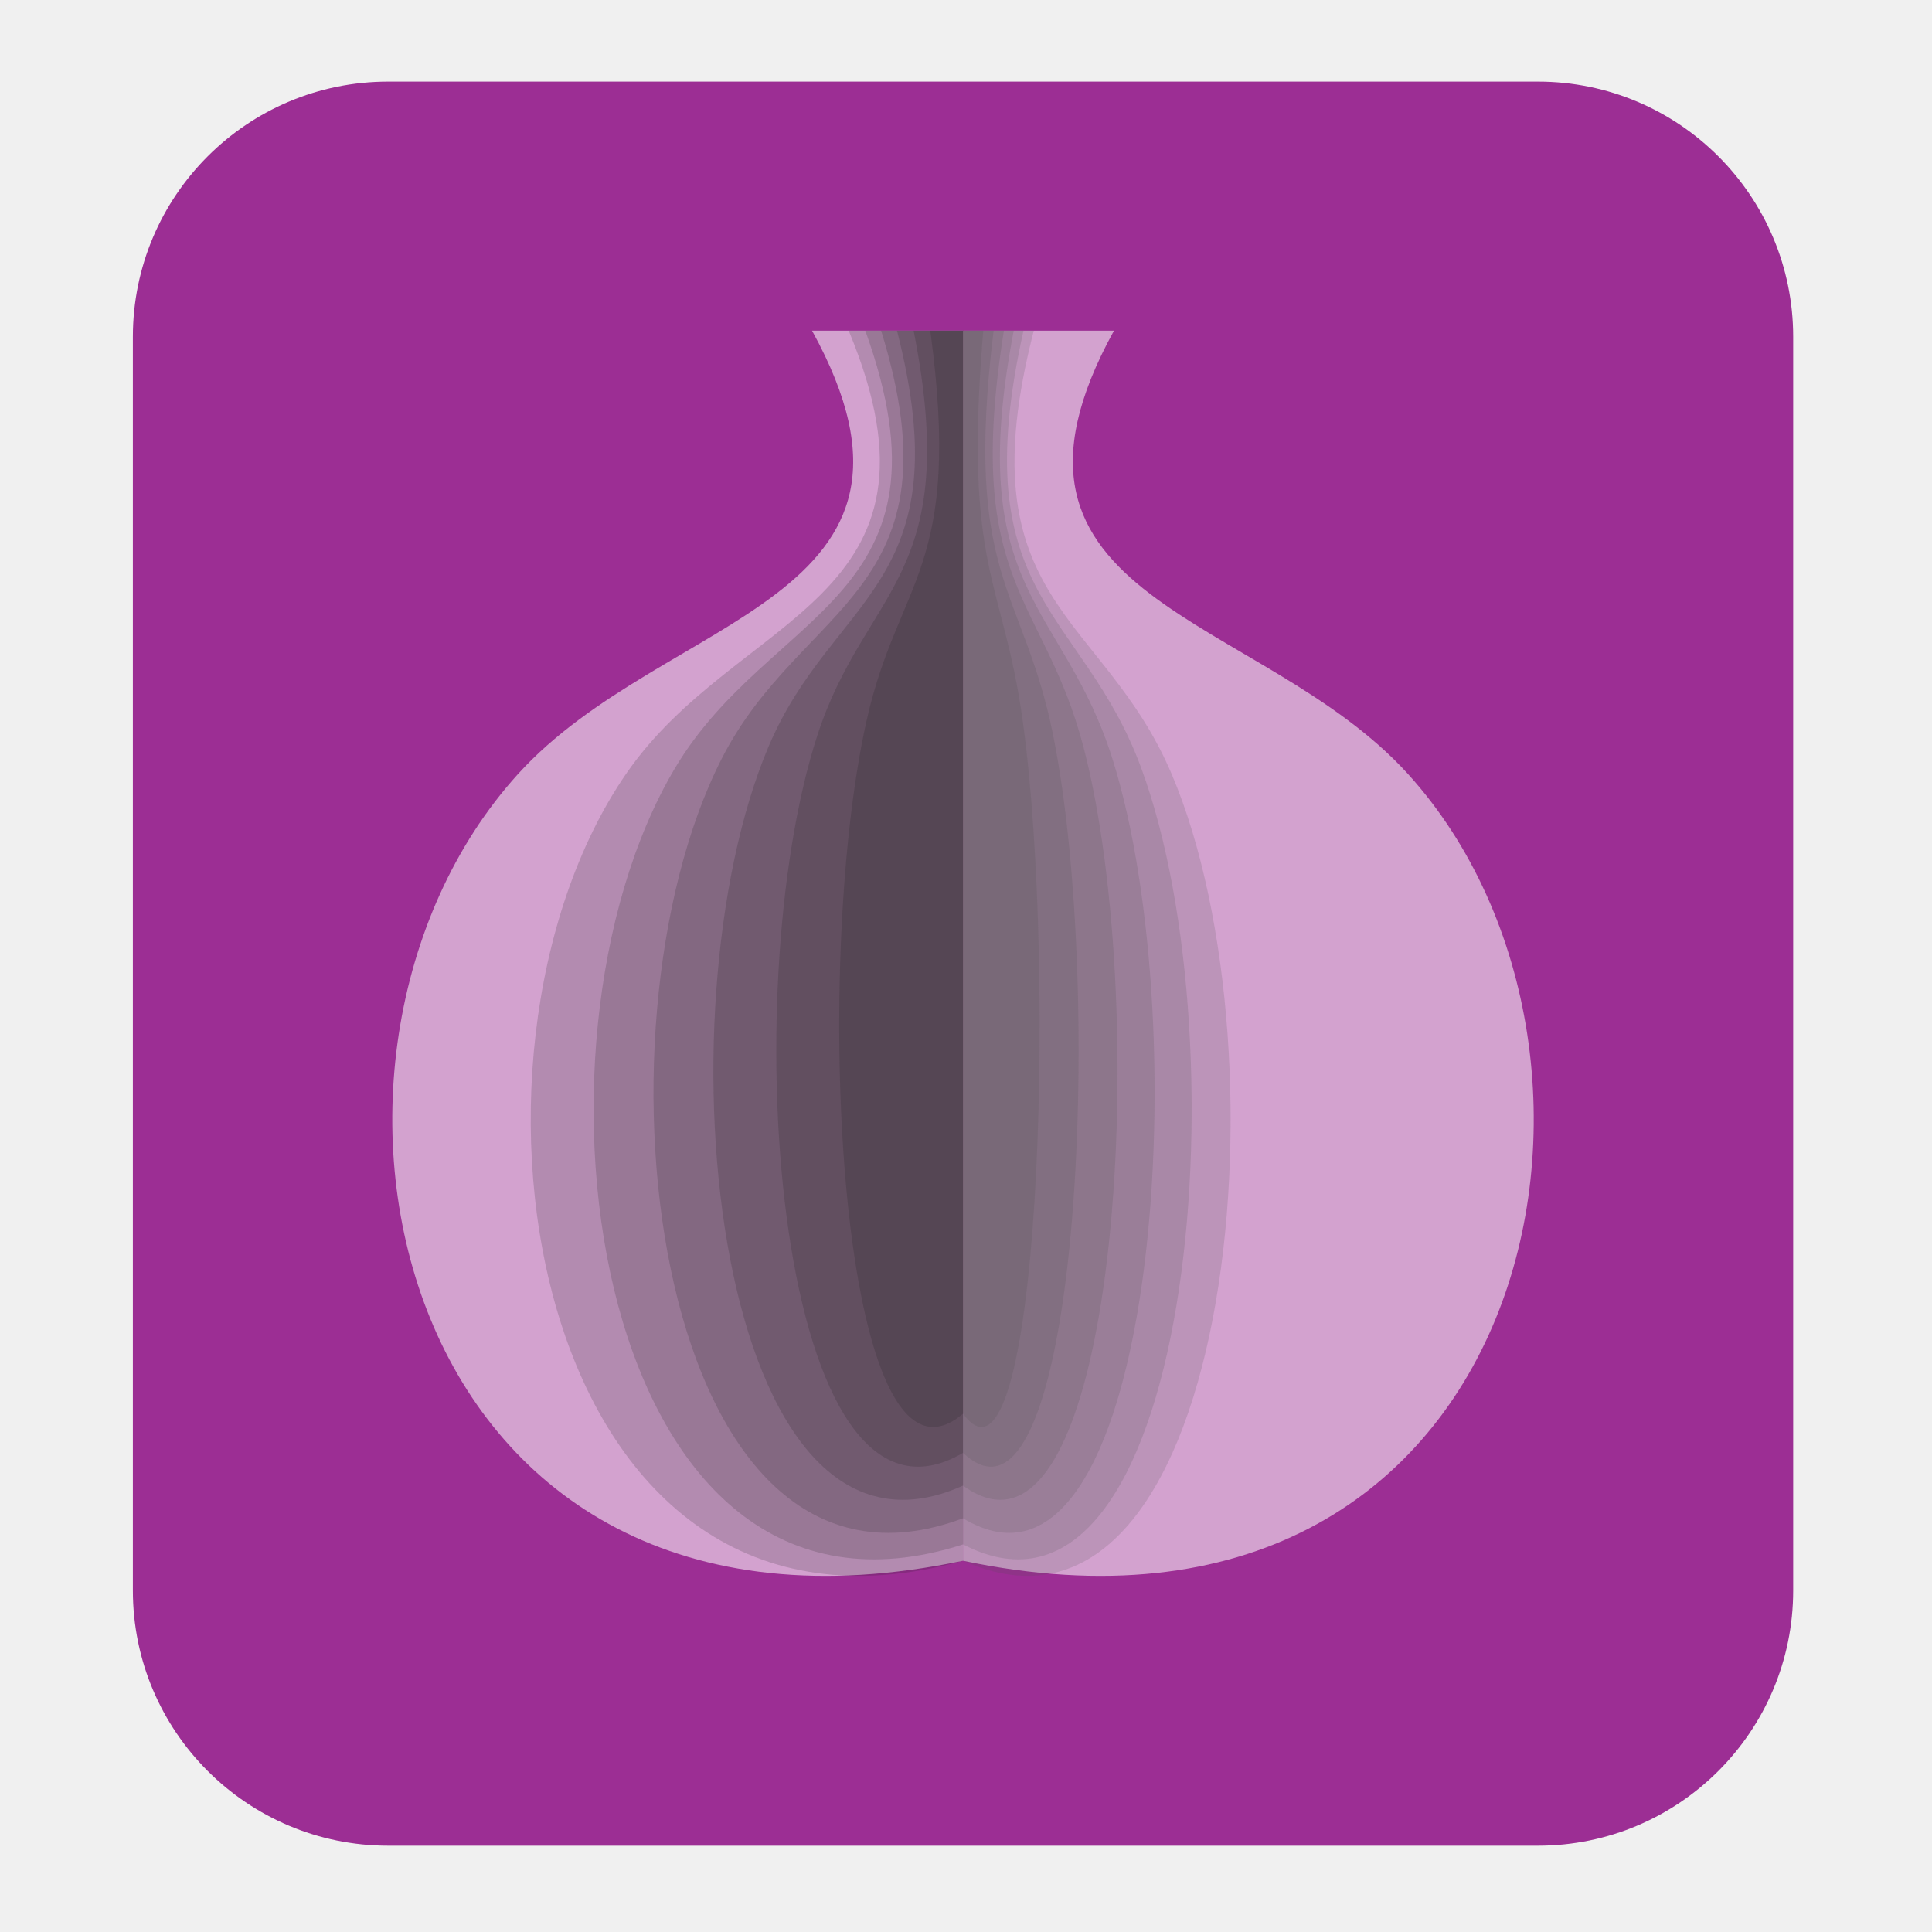
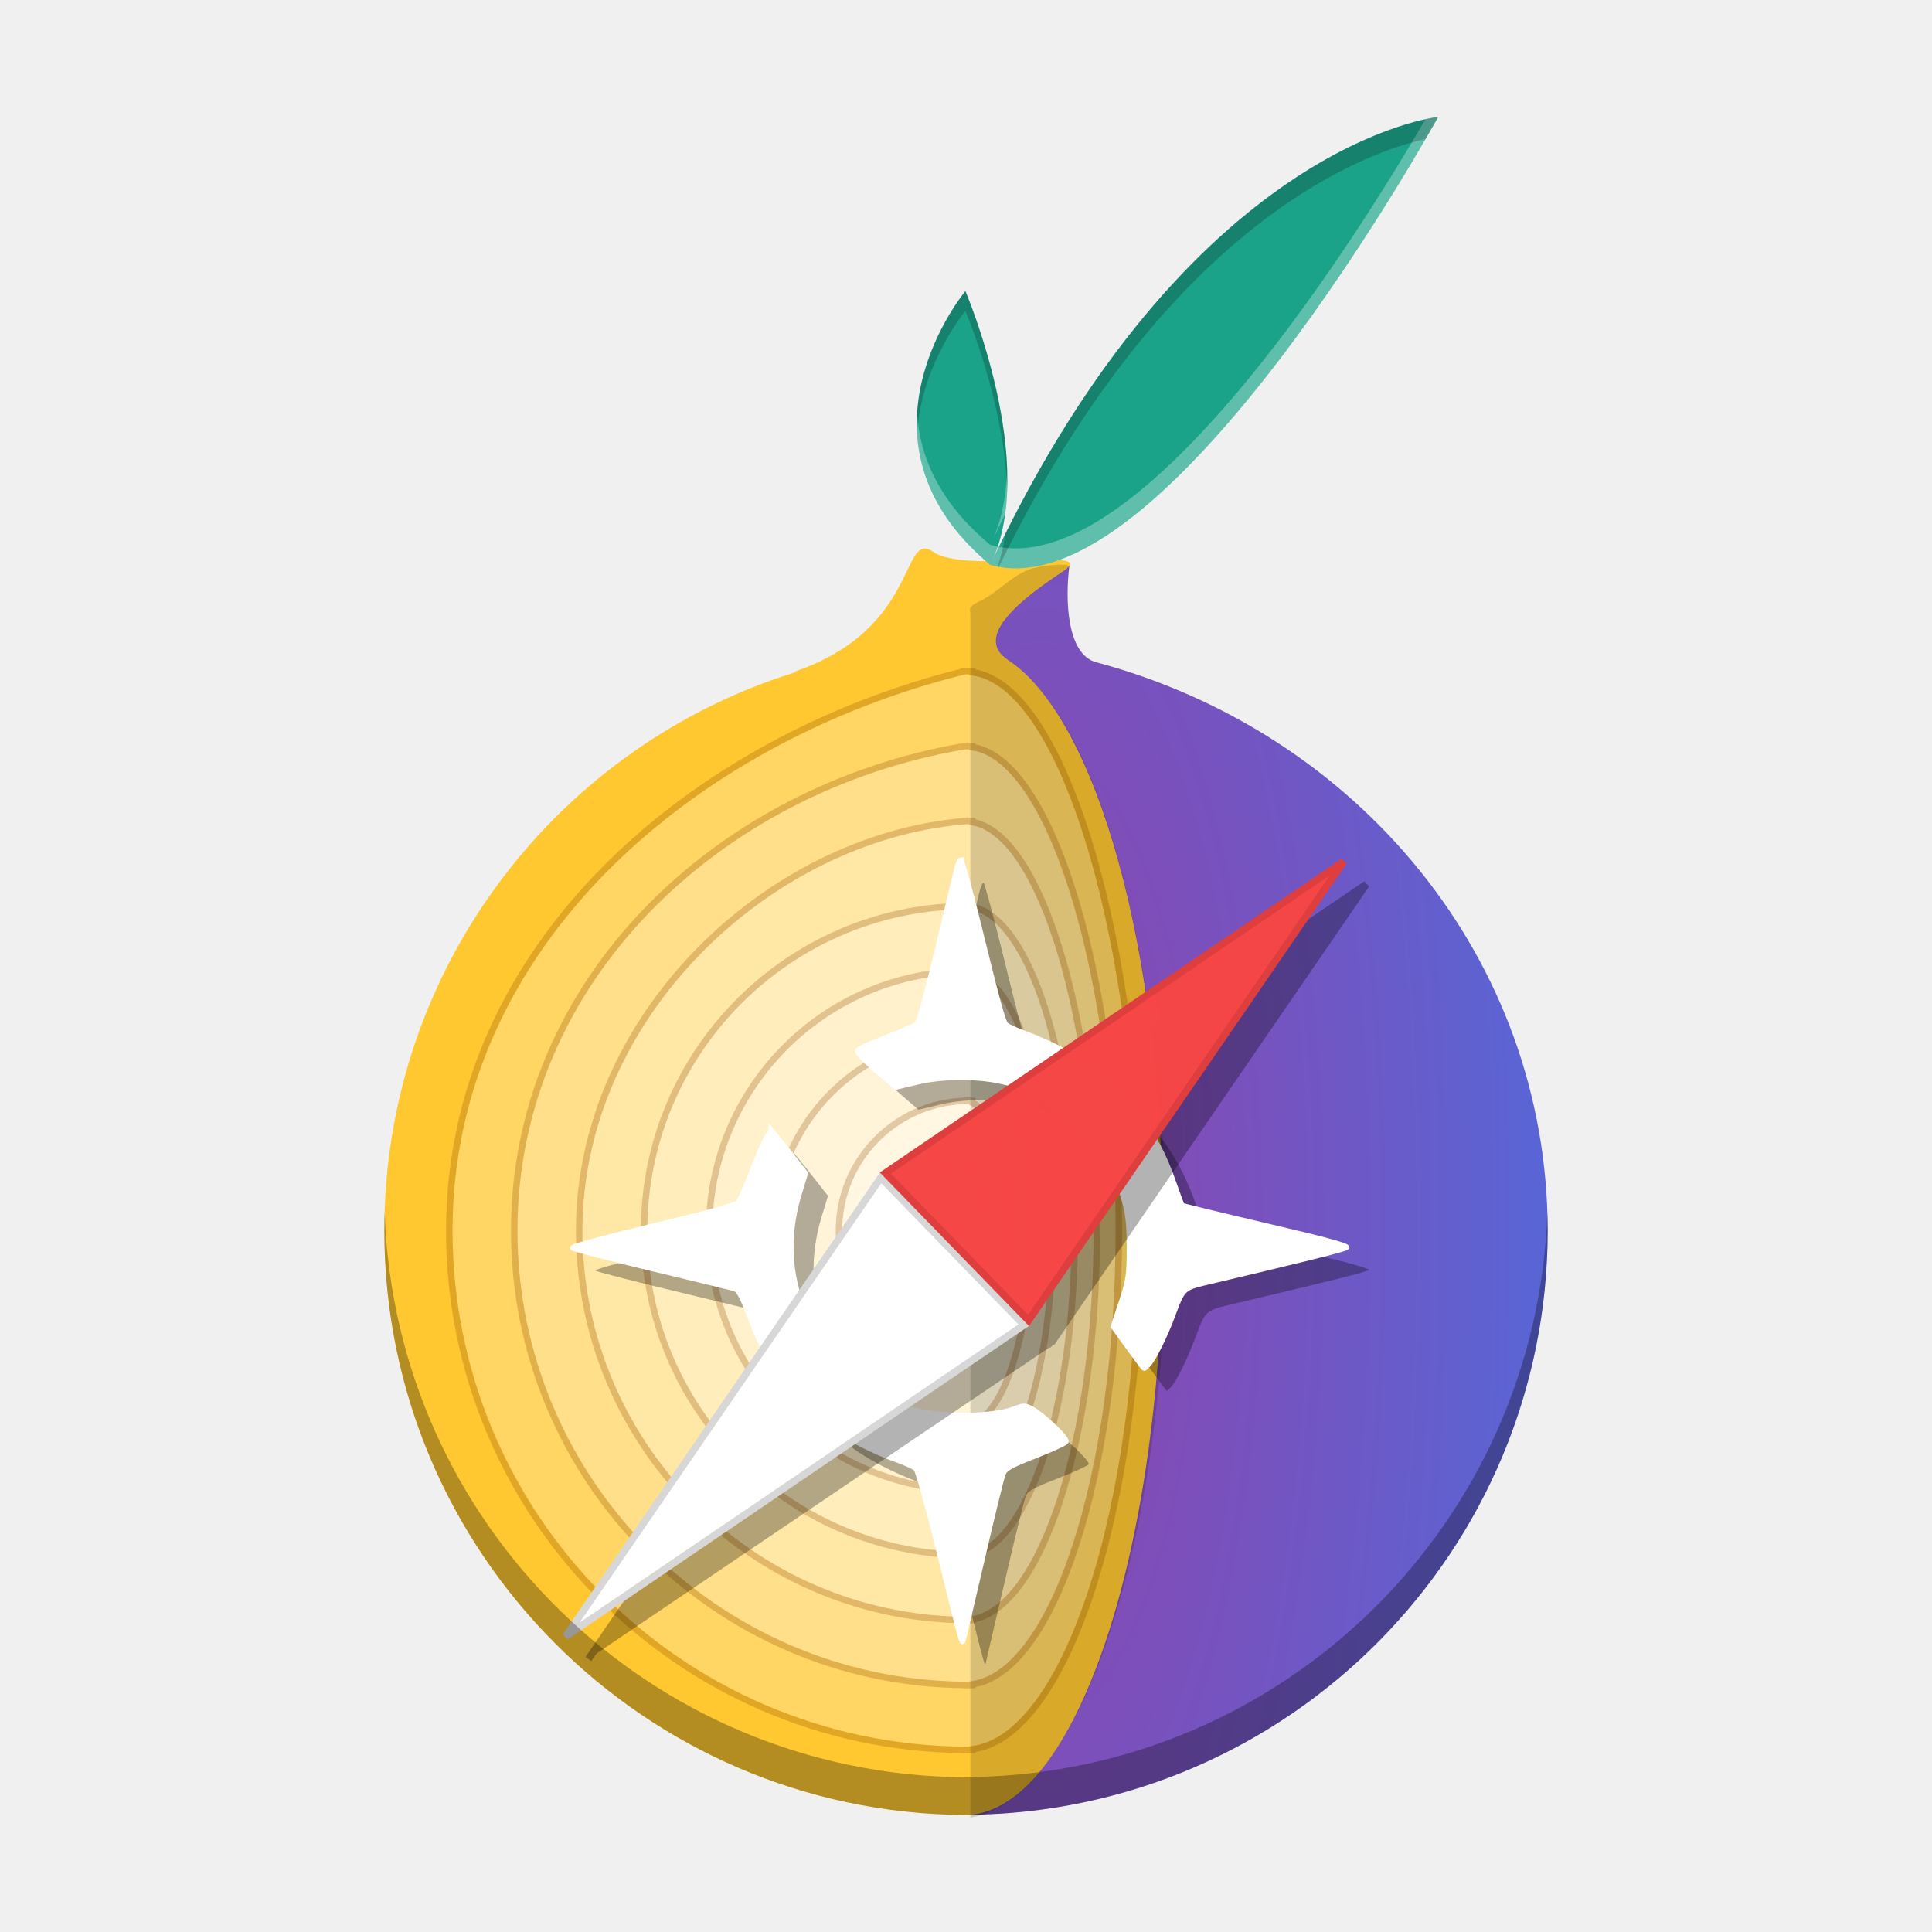
- <svg xmlns="http://www.w3.org/2000/svg" width="128" height="128" id="svg2" version="1.1">
-   <defs id="defs4" />
-   <g id="layer1" transform="translate(0,-924.3622)">
-     <rect style="fill:#9c2e94;fill-opacity:1;fill-rule:evenodd;stroke:none" id="rect3005" width="110" height="116.875" x="8.803" y="929.769" ry="16.913" />
-     <g id="g3809" transform="matrix(2.03488,0,0,2.247915,-36.88987,-1272.259)">
-       <path id="rect2990" d="m 44.567,986.927 4.916,0 0,36.254 c -18.543,3.532 -22.866,-14.807 -14.495,-23.18 4.786,-4.787 14.461,-5.048 9.579,-13.075 z" style="opacity:0.551;fill:#ffffff;fill-opacity:1;fill-rule:nonzero;stroke:none" />
-       <path style="opacity:0.551;fill:#ffffff;fill-opacity:1;fill-rule:nonzero;stroke:none" d="m 54.399,986.927 -4.916,0 0,36.254 c 18.543,3.532 22.866,-14.807 14.495,-23.18 -4.786,-4.787 -14.461,-5.048 -9.579,-13.075 z" id="path2993" />
-       <path style="fill:#1a1a1a;fill-opacity:0.169;fill-rule:nonzero;stroke:none" d="m 45.76,986.927 3.724,0 0,36.254 c -14.046,3.532 -17.321,-14.807 -10.98,-23.18 3.626,-4.787 10.954,-5.048 7.256,-13.075 z" id="path2997" />
-       <path id="path3767" d="m 46.301,986.927 3.182,0 0,35.773 c -12.003,3.486 -14.801,-14.611 -9.382,-22.872 3.098,-4.723 9.36,-4.981 6.2,-12.901 z" style="fill:#1a1a1a;fill-opacity:0.169;fill-rule:nonzero;stroke:none" />
-       <path style="fill:#1a1a1a;fill-opacity:0.169;fill-rule:nonzero;stroke:none" d="m 46.817,986.927 2.666,0 0,35.002 c -10.056,3.41 -12.401,-14.296 -7.861,-22.379 2.596,-4.621 7.842,-4.873 5.195,-12.623 z" id="path3775" />
-       <path id="path3777" d="m 47.333,986.927 2.15,0 0,34.039 c -8.11,3.317 -10.001,-13.902 -6.34,-21.763 2.093,-4.494 6.325,-4.739 4.19,-12.276 z" style="fill:#1a1a1a;fill-opacity:0.169;fill-rule:nonzero;stroke:none" />
-       <path style="fill:#1a1a1a;fill-opacity:0.169;fill-rule:nonzero;stroke:none" d="m 47.875,986.927 1.608,0 0,33.075 c -6.067,3.223 -7.481,-13.509 -4.742,-21.147 1.566,-4.367 4.731,-4.605 3.134,-11.928 z" id="path3779" />
-       <path id="path3781" d="m 48.417,986.927 1.067,0 0,31.919 c -4.023,3.11 -4.961,-13.037 -3.145,-20.408 1.038,-4.214 3.137,-4.444 2.078,-11.511 z" style="fill:#1a1a1a;fill-opacity:0.169;fill-rule:nonzero;stroke:none" />
-       <path id="path3783" d="m 51.788,986.927 -2.305,0 0,36.254 c 8.694,3.532 10.721,-14.807 6.796,-23.18 -2.244,-4.787 -6.78,-5.048 -4.491,-13.075 z" style="fill:#505050;fill-opacity:0.169;fill-rule:nonzero;stroke:none" />
-       <path style="fill:#505050;fill-opacity:0.169;fill-rule:nonzero;stroke:none" d="m 51.453,986.927 -1.97,0 0,35.773 c 7.429,3.486 9.161,-14.611 5.807,-22.872 -1.918,-4.723 -5.794,-4.981 -3.838,-12.901 z" id="path3785" />
-       <path id="path3787" d="m 51.133,986.927 -1.65,0 0,35.002 c 6.224,3.41 7.676,-14.296 4.866,-22.379 -1.607,-4.621 -4.854,-4.873 -3.215,-12.623 z" style="fill:#505050;fill-opacity:0.169;fill-rule:nonzero;stroke:none" />
-       <path style="fill:#505050;fill-opacity:0.169;fill-rule:nonzero;stroke:none" d="m 50.814,986.927 -1.331,0 0,34.039 c 5.02,3.317 6.19,-13.902 3.924,-21.763 -1.296,-4.494 -3.915,-4.739 -2.593,-12.276 z" id="path3789" />
-       <path id="path3791" d="m 50.479,986.927 -0.995,0 0,33.075 c 3.755,3.223 4.63,-13.509 2.935,-21.147 -0.969,-4.367 -2.928,-4.605 -1.94,-11.928 z" style="fill:#505050;fill-opacity:0.169;fill-rule:nonzero;stroke:none" />
-       <path style="fill:#505050;fill-opacity:0.169;fill-rule:nonzero;stroke:none" d="m 50.143,986.927 -0.66,0 0,31.919 c 2.49,3.11 3.071,-13.037 1.946,-20.408 -0.643,-4.214 -1.942,-4.444 -1.286,-11.511 z" id="path3793" />
+ <svg xmlns="http://www.w3.org/2000/svg" xmlns:ns1="http://www.openswatchbook.org/uri/2009/osb" xmlns:xlink="http://www.w3.org/1999/xlink" width="512" height="512" id="svg2" version="1.1">
+   <defs id="defs4">
+     <linearGradient id="linearGradient4157">
+       <stop style="stop-color:#8e44ad;stop-opacity:1" offset="0" id="stop4159" />
+       <stop style="stop-color:#367bf0;stop-opacity:1" offset="1" id="stop4161" />
+     </linearGradient>
+     <linearGradient id="linearGradient4162" ns1:paint="solid">
+       <stop style="stop-color:#8e44ad;stop-opacity:1;" offset="0" id="stop4164" />
+     </linearGradient>
+     <linearGradient id="linearGradient4700" ns1:paint="solid">
+       <stop style="stop-color:#000000;stop-opacity:1;" offset="0" id="stop4702" />
+     </linearGradient>
+     <linearGradient id="linearGradient4152" ns1:paint="solid">
+       <stop style="stop-color:#000000;stop-opacity:1;" offset="0" id="stop4154" />
+     </linearGradient>
+     <clipPath clipPathUnits="userSpaceOnUse" id="clipPath4953">
+       <path id="path4955" d="m 255.991,616.362 c -99.411,0 -180,80.589 -180,180 2e-5,99.411 80.589,180 180,180 0.5,-0.016 1,-0.033 1.5,-0.053 l 0,-359.873 c -0.5,-0.027 -1,-0.052 -1.5,-0.074 z m 1.518,359.945 c -65.012,-12.63 -32.506,-6.315 0,0 z" style="opacity:1;fill:#ffae00;fill-opacity:1;stroke:none;stroke-opacity:0.476" />
+     </clipPath>
+     <clipPath clipPathUnits="userSpaceOnUse" id="clipPath4953-8">
+       <path id="path4955-5" d="m 255.991,616.362 c -99.411,0 -180,80.589 -180,180 2e-5,99.411 80.589,180 180,180 0.5,-0.016 1,-0.033 1.5,-0.053 l 0,-359.873 c -0.5,-0.027 -1,-0.052 -1.5,-0.074 z m 1.518,359.945 c -65.012,-12.63 -32.506,-6.315 0,0 z" style="opacity:1;fill:#ffae00;fill-opacity:1;stroke:none;stroke-opacity:0.476" />
+     </clipPath>
+     <clipPath clipPathUnits="userSpaceOnUse" id="clipPath4953-1">
+       <path id="path4955-51" d="m 255.991,616.362 c -99.411,0 -180,80.589 -180,180 2e-5,99.411 80.589,180 180,180 0.5,-0.016 1,-0.033 1.5,-0.053 l 0,-359.873 c -0.5,-0.027 -1,-0.052 -1.5,-0.074 z m 1.518,359.945 c -65.012,-12.63 -32.506,-6.315 0,0 z" style="opacity:1;fill:#ffae00;fill-opacity:1;stroke:none;stroke-opacity:0.476" />
+     </clipPath>
+     <radialGradient xlink:href="#linearGradient4157" id="radialGradient4173" cx="193.858" cy="788.56" fx="193.858" fy="788.56" r="89.25" gradientTransform="matrix(2.511079,0.00828802,-0.01853903,7.601089,-196.5586,-5127.464)" gradientUnits="userSpaceOnUse" />
+   </defs>
+   <g id="layer1" transform="translate(0,-540.3622)">
+     <g id="g4205">
+       <path id="path4150-5" d="m 283.431,690.041 -19.793,13.769 -1.718,8.012 c -1.793,-0.102 -3.587,-0.172 -5.382,-0.212 l 0,309.696 c 85.029,-0.709 153.591,-69.826 153.613,-154.858 -0.116,-71.88 -50.224,-132.005 -119.66,-150.59 -7.825,-2.095 -8.263,-16.743 -7.059,-25.817 z" style="opacity:1;fill:url(#radialGradient4173);fill-opacity:1;stroke:none;stroke-opacity:0.476" />
+       <path id="path4150" d="m 245.186,685.726 c -5.877,-0.286 -4.488,22.575 -34.904,32.714 0,0 0.856,-0.059 0.951,-0.066 -63.334,19.442 -109.384,78.377 -109.384,148.084 0,85.144 68.697,154.233 153.687,154.888 0.049,0 0.099,0.011 0.148,0.015 0.09,0 0.18,-0.01 0.271,-0.011 0.267,10e-4 0.531,0.011 0.798,0.011 0.43,-0.013 0.861,-0.029 1.291,-0.045 l 0,-0.118 c 27.893,-3.643 50.128,-71.524 50.128,-154.74 0,-73.962 -17.567,-135.805 -41.057,-151.204 6.8e-4,0 0.003,0 0.004,0 -9.505,-6.282 4.264,-16.608 14.591,-23.493 10.327,-6.885 -25.817,0.861 -34.423,-5.163 -0.807,-0.565 -1.493,-0.843 -2.101,-0.872 z" style="opacity:1;fill:#ffc831;fill-opacity:1;stroke:none;stroke-opacity:0.476" />
    </g>
+     <path style="opacity:0.243;fill:#ffffff;fill-opacity:1;stroke:#893e00;stroke-width:1.721;stroke-miterlimit:4;stroke-dasharray:none;stroke-opacity:1" d="m 255.684,718.218 c -0.1,0.014 -0.199,0.028 -0.299,0.044 l 0,0.025 c -72.076,17.907 -136.29,72.685 -136.324,148.172 0.023,75.495 60.832,136.893 136.324,137.643 l 0,0.017 c 0.1,0.012 0.199,0.022 0.299,0.032 0.09,-0.01 0.18,-0.018 0.271,-0.029 0.266,0.01 0.532,0.02 0.798,0.029 0.295,-0.01 0.589,-0.02 0.884,-0.032 l 0,-0.172 c 24.975,-3.088 44.688,-63.717 44.703,-137.488 -0.031,-73.738 -19.739,-144.865 -44.703,-147.952 l 0,-0.245 c -0.676,-0.042 -1.319,-0.026 -1.953,-0.044 z" id="path4150-9-8" />
+     <path style="opacity:0.243;fill:#ffffff;fill-opacity:1;stroke:#893e00;stroke-width:1.721;stroke-miterlimit:4;stroke-dasharray:none;stroke-opacity:1" d="m 255.684,738.066 c -0.1,0.013 -0.199,0.028 -0.299,0.044 l 0,0.025 c -65.482,11.245 -119.079,62.341 -119.112,128.323 0.022,65.99 53.127,119.682 119.112,120.432 l 0,0.017 c 0.1,0.012 0.199,0.022 0.299,0.032 0.09,-0.009 0.18,-0.018 0.271,-0.029 0.266,0.011 0.532,0.02 0.798,0.029 0.295,-0.009 0.589,-0.02 0.884,-0.032 l 0,-0.173 c 21.753,-3.076 38.858,-56.003 38.87,-120.275 -0.027,-64.24 -17.128,-125.029 -38.87,-128.103 l 0,-0.245 c -0.295,-0.015 -0.589,-0.03 -0.884,-0.044 -0.266,0.013 -0.532,0.026 -0.798,0.04 -0.09,-0.014 -0.18,-0.028 -0.271,-0.04 z" id="path4150-9-4-3" />
+     <path style="opacity:0.243;fill:#ffffff;fill-opacity:1;stroke:#893e00;stroke-width:1.721;stroke-miterlimit:4;stroke-dasharray:none;stroke-opacity:1" d="m 255.684,757.915 c -0.1,0.013 -0.199,0.028 -0.299,0.044 l 0,0.025 c -52.296,4.583 -101.868,51.998 -101.901,108.475 0.022,56.485 45.421,102.472 101.901,103.22 l 0,0.017 c 0.1,0.012 0.199,0.022 0.299,0.032 0.09,-0.008 0.18,-0.018 0.271,-0.029 0.266,0.011 0.532,0.02 0.798,0.029 0.295,-0.009 0.589,-0.02 0.884,-0.032 l 0,-0.171 c 18.533,-3.056 33.032,-48.286 33.04,-103.065 -0.023,-54.746 -14.518,-105.2 -33.04,-108.254 l 0,-0.245 c -0.295,-0.016 -0.589,-0.03 -0.884,-0.044 -0.266,0.012 -0.532,0.026 -0.798,0.04 -0.09,-0.015 -0.18,-0.028 -0.271,-0.04 z" id="path4150-9-4-3-5" />
+     <path style="opacity:0.243;fill:#ffffff;fill-opacity:1;stroke:#893e00;stroke-width:1.721;stroke-miterlimit:4;stroke-dasharray:none;stroke-opacity:1" d="m 255.684,780.401 a 29.16,86.057 0 0 0 -0.299,0.044 l 0,0.025 a 86.057,86.057 0 0 0 -84.689,85.989 86.057,86.057 0 0 0 84.689,86.009 l 0,0.017 a 29.16,86.057 0 0 0 0.299,0.032 29.16,86.057 0 0 0 0.271,-0.029 86.057,86.057 0 0 0 0.798,0.029 86.057,86.057 0 0 0 0.884,-0.032 l 0,-0.171 a 29.16,86.057 0 0 0 27.207,-85.854 29.16,86.057 0 0 0 -27.207,-85.768 l 0,-0.245 a 86.057,86.057 0 0 0 -0.884,-0.044 86.057,86.057 0 0 0 -0.798,0.04 29.16,86.057 0 0 0 -0.271,-0.04 z" id="path4150-9-4-3-9-1" />
+     <path style="opacity:0.243;fill:#ffffff;fill-opacity:1;stroke:#893e00;stroke-width:1.721;stroke-miterlimit:4;stroke-dasharray:none;stroke-opacity:1" d="m 255.684,797.613 a 23.328,68.846 0 0 0 -0.299,0.044 l 0,0.025 a 68.846,68.846 0 0 0 -67.478,68.777 68.846,68.846 0 0 0 67.478,68.797 l 0,0.017 a 23.328,68.846 0 0 0 0.299,0.032 23.328,68.846 0 0 0 0.271,-0.029 68.846,68.846 0 0 0 0.798,0.029 68.846,68.846 0 0 0 0.884,-0.032 l 0,-0.249 a 23.328,68.846 0 0 0 21.375,-68.565 23.328,68.846 0 0 0 -21.375,-68.557 l 0,-0.245 a 68.846,68.846 0 0 0 -0.884,-0.044 68.846,68.846 0 0 0 -0.798,0.04 23.328,68.846 0 0 0 -0.271,-0.04 z" id="path4150-9-4-3-9-1-1-5" />
+     <path style="opacity:0.243;fill:#ffffff;fill-opacity:1;stroke:#893e00;stroke-width:1.721;stroke-miterlimit:4;stroke-dasharray:none;stroke-opacity:1" d="m 255.684,814.824 a 17.496,51.634 0 0 0 -0.299,0.044 l 0,0.025 a 51.634,51.634 0 0 0 -50.266,51.566 51.634,51.634 0 0 0 50.266,51.586 l 0,0.017 a 17.496,51.634 0 0 0 0.299,0.032 17.496,51.634 0 0 0 0.271,-0.029 51.634,51.634 0 0 0 0.798,0.029 51.634,51.634 0 0 0 0.884,-0.032 l 0,-0.353 a 17.496,51.634 0 0 0 15.542,-51.25 17.496,51.634 0 0 0 -15.542,-51.285 l 0,-0.306 a 51.634,51.634 0 0 0 -0.884,-0.044 51.634,51.634 0 0 0 -0.798,0.04 17.496,51.634 0 0 0 -0.271,-0.04 z" id="path4150-9-4-3-9-1-1-5-1-5" />
+     <path style="opacity:0.15;fill:#000000;fill-opacity:1;fill-rule:nonzero;stroke:none;stroke-width:2;stroke-miterlimit:4;stroke-dasharray:none;stroke-opacity:1" d="m 257.162,163 0,318.693 C 286.271,476.991 309.031,408.508 309.043,325.592 309.025,284.159 299,195 266.235,174.255 c -2.853,-2.816 -3.235,-5.255 0.414,-10.421 1.248,-1.768 5.351,-5.833 16.254,-13.334 2.159,-1.485 -6.328,-0.742 -9.305,0.13 -5.287,1.549 -9.036,6.416 -14.038,8.726 C 256,161 257.292,161.945 257.162,163 Z" transform="translate(0,540.3622)" id="path4257" />
+     <path style="opacity:0.243;fill:#ffffff;fill-opacity:1;stroke:#893e00;stroke-width:1.721;stroke-miterlimit:4;stroke-dasharray:none;stroke-opacity:1" d="m 255.684,832.036 a 11.664,34.423 0 0 0 -0.299,0.044 l 0,0.025 a 34.423,34.423 0 0 0 -33.055,34.354 34.423,34.423 0 0 0 33.055,34.374 l 0,0.017 a 11.664,34.423 0 0 0 0.299,0.032 11.664,34.423 0 0 0 0.271,-0.029 34.423,34.423 0 0 0 0.798,0.029 34.423,34.423 0 0 0 0.884,-0.032 l 0,-0.459 a 11.664,34.423 0 0 0 9.712,-33.932 11.664,34.423 0 0 0 -9.712,-33.9 l 0,-0.479 a 34.423,34.423 0 0 0 -0.884,-0.044 34.423,34.423 0 0 0 -0.798,0.04 11.664,34.423 0 0 0 -0.271,-0.04 z" id="path4150-9-4-3-9-1-1-5-1-5-3-2" />
+     <path style="opacity:0.243;fill:#ffffff;fill-opacity:1;stroke:#893e00;stroke-width:1.721;stroke-miterlimit:4;stroke-dasharray:none;stroke-opacity:1" d="m 255.684,849.247 a 5.832,17.211 0 0 0 -0.299,0.044 l 0,0.025 a 17.211,17.211 0 0 0 -15.843,17.143 17.211,17.211 0 0 0 15.843,17.149 l 0,0.03 a 5.832,17.211 0 0 0 0.299,0.032 5.832,17.211 0 0 0 0.271,-0.029 17.211,17.211 0 0 0 0.798,0.029 17.211,17.211 0 0 0 0.884,-0.032 l 0,-0.98 a 5.832,17.211 0 0 0 3.879,-16.2 5.832,17.211 0 0 0 -3.879,-16.196 l 0,-0.972 a 17.211,17.211 0 0 0 -0.884,-0.044 17.211,17.211 0 0 0 -0.798,0.04 5.832,17.211 0 0 0 -0.271,-0.04 z" id="path4150-9-4-3-9-1-1-5-1-5-3-2-5-1" />
+     <path style="fill:#1ba389;fill-opacity:1;fill-rule:evenodd;stroke:none;stroke-width:1px;stroke-linecap:butt;stroke-linejoin:miter;stroke-opacity:1" d="m 381.107,571.362 c 0,0 -65.933,6.593 -118.679,118.679 46.153,13.187 118.679,-118.679 118.679,-118.679 z m -118.679,118.679 c 13.187,-26.373 -6.593,-72.526 -6.593,-72.526 0,0 -32.966,39.56 6.593,72.526 z" id="path4181" />
+     <path style="opacity:0.3;fill:#ffffff;fill-opacity:1;fill-rule:evenodd;stroke:none;stroke-width:1px;stroke-linecap:butt;stroke-linejoin:miter;stroke-opacity:1" d="m 381.107,571.362 c 0,0 -1.22,0.14 -3.346,0.6 -14.439,24.906 -72.816,120.637 -113.056,113.329 -0.761,1.563 -1.521,3.143 -2.277,4.749 46.153,13.187 118.679,-118.679 118.679,-118.679 z m -118.679,118.679 c 0.769,-1.539 1.417,-3.151 1.973,-4.811 -0.662,-0.129 -1.321,-0.277 -1.973,-0.464 -13.771,-11.476 -18.739,-23.748 -19.383,-34.875 -0.74,12.43 3.396,26.827 19.383,40.149 z m 0,-5.275 c 1.305,-2.773 2.621,-5.462 3.941,-8.108 0.528,-3.822 0.673,-7.789 0.541,-11.78 -0.245,7.125 -1.538,14.001 -4.481,19.888 z" id="path4181-1" />
+     <path style="opacity:0.2;fill:#000000;fill-opacity:1;fill-rule:evenodd;stroke:none;stroke-width:1px;stroke-linecap:butt;stroke-linejoin:miter;stroke-opacity:1" d="m 381.107,571.362 c 0,0 -62.708,6.29 -114.738,110.571 -0.41,2.966 -1.054,5.84 -1.968,8.571 0.101,0.02 0.202,0.043 0.304,0.062 45.32,-93.085 99.35,-110.363 113.056,-113.329 2.146,-3.701 3.346,-5.875 3.346,-5.875 z m -125.272,46.153 c 0,0 -13.996,16.814 -12.79,37.651 1.091,-18.328 12.79,-32.377 12.79,-32.377 0,0 10.305,24.06 11.075,47.363 0.852,-24.793 -11.075,-52.638 -11.075,-52.638 z" id="path4181-6" />
+     <path style="fill:#000000;fill-opacity:1;fill-rule:nonzero;stroke:none;stroke-width:1.428;stroke-miterlimit:4;stroke-dasharray:none;stroke-opacity:1;opacity:0.3" d="m 260.618,774.264 c 0.261,0 2.445,8.019 4.853,17.82 4.786,19.481 6.189,24.627 7.023,25.759 0.302,0.41 2.378,1.413 4.615,2.229 7.686,2.803 16.175,7.369 20.261,10.898 9.418,8.133 15.332,16.674 19.281,27.848 1.298,3.671 2.445,6.787 2.549,6.924 0.178,0.235 3.556,1.058 32.505,7.912 6.42,1.52 11.422,2.995 11.117,3.278 -0.489,0.454 -10.464,2.945 -35.393,8.845 -8.258,1.954 -7.816,1.565 -10.833,9.579 -1.917,5.092 -4.803,10.93 -6.169,12.482 -0.554,0.629 -1.089,1.143 -1.188,1.143 -0.1,0 -1.984,-2.495 -4.185,-5.545 l -4.003,-5.546 2.122,-6.389 c 1.936,-5.831 2.122,-7.105 2.129,-14.564 0.008,-9.447 -0.86,-13.095 -5.059,-21.254 -4.91,-9.541 -15.284,-18.325 -25.934,-21.963 -6.422,-2.194 -17.452,-2.484 -25.098,-0.66 l -5.807,1.383 -3.349,-2.873 c -5.702,-4.893 -7.034,-6.28 -6.64,-6.919 0.209,-0.339 3.537,-1.829 7.395,-3.312 3.857,-1.482 7.479,-3.042 8.049,-3.468 0.918,-0.685 2.676,-7.445 10.621,-40.83 0.364,-1.529 0.877,-2.78 1.138,-2.78 z m -50.208,71.693 1.58,1.921 c 0.869,1.056 2.898,3.604 4.509,5.664 l 2.928,3.745 -1.675,5.491 c -5.26,17.244 -0.791,34.231 12.266,46.633 4.938,4.69 12.531,9.134 18.203,10.654 7.381,1.978 21.253,1.83 26.537,-0.284 2.433,-0.974 2.889,-0.982 4.561,-0.091 3.018,1.608 9.655,7.937 9.161,8.735 -0.247,0.4 -3.948,2.089 -8.224,3.752 -6.504,2.53 -7.888,3.313 -8.473,4.793 -0.384,0.973 -2.782,10.745 -5.329,21.715 -2.547,10.97 -4.817,20.682 -5.044,21.581 -0.502,1.981 0.133,4.2 -6.686,-23.415 -2.78,-11.26 -5.471,-20.853 -5.978,-21.319 -0.507,-0.466 -2.835,-1.53 -5.173,-2.363 -6.342,-2.261 -13.572,-6.012 -17.986,-9.33 -8.509,-6.398 -16.269,-16.461 -19.64,-25.473 -3.059,-8.177 -4.061,-10.169 -5.308,-10.544 -0.665,-0.201 -10.463,-2.582 -21.773,-5.292 -11.31,-2.71 -20.805,-5.171 -21.102,-5.468 -0.297,-0.297 9.239,-2.874 21.193,-5.727 14.23,-3.396 22.054,-5.558 22.662,-6.262 0.51,-0.592 2.169,-4.329 3.685,-8.304 1.517,-3.975 3.287,-8.032 3.933,-9.018 l 1.173,-1.792 z" id="path2985-6" />
+     <path style="fill:#ffffff;fill-opacity:1;fill-rule:nonzero;stroke:#ffffff;stroke-width:1.428;stroke-miterlimit:4;stroke-dasharray:none;stroke-opacity:1" d="m 254.618,768.264 c 0.261,0 2.445,8.019 4.853,17.82 4.786,19.481 6.189,24.627 7.023,25.759 0.302,0.41 2.378,1.413 4.615,2.229 7.686,2.803 16.175,7.369 20.261,10.898 9.418,8.133 15.332,16.674 19.281,27.848 1.298,3.671 2.445,6.787 2.549,6.924 0.178,0.235 3.556,1.058 32.505,7.912 6.42,1.52 11.422,2.995 11.117,3.278 -0.489,0.454 -10.464,2.945 -35.393,8.845 -8.258,1.954 -7.816,1.565 -10.833,9.579 -1.917,5.092 -4.803,10.93 -6.169,12.482 -0.554,0.629 -1.089,1.143 -1.188,1.143 -0.1,0 -1.984,-2.495 -4.185,-5.545 l -4.003,-5.546 2.122,-6.389 c 1.936,-5.831 2.122,-7.105 2.129,-14.564 0.008,-9.447 -0.86,-13.095 -5.059,-21.254 -4.91,-9.541 -15.284,-18.325 -25.934,-21.963 -6.422,-2.194 -17.452,-2.484 -25.098,-0.66 l -5.807,1.383 -3.349,-2.873 c -5.702,-4.893 -7.034,-6.28 -6.64,-6.919 0.209,-0.339 3.537,-1.829 7.395,-3.312 3.857,-1.482 7.479,-3.042 8.049,-3.468 0.918,-0.685 2.676,-7.445 10.621,-40.83 0.364,-1.529 0.877,-2.78 1.138,-2.78 z m -50.208,71.693 1.58,1.921 c 0.869,1.056 2.898,3.604 4.509,5.664 l 2.928,3.745 -1.675,5.491 c -5.26,17.244 -0.791,34.231 12.266,46.633 4.938,4.69 12.531,9.134 18.203,10.654 7.381,1.978 21.253,1.83 26.537,-0.284 2.433,-0.974 2.889,-0.982 4.561,-0.091 3.018,1.608 9.655,7.937 9.161,8.735 -0.247,0.4 -3.948,2.089 -8.224,3.752 -6.504,2.53 -7.888,3.313 -8.473,4.793 -0.384,0.973 -2.782,10.745 -5.329,21.715 -2.547,10.97 -4.817,20.682 -5.044,21.581 -0.502,1.981 0.133,4.2 -6.686,-23.415 -2.78,-11.26 -5.471,-20.853 -5.978,-21.319 -0.507,-0.466 -2.835,-1.53 -5.173,-2.363 -6.342,-2.261 -13.572,-6.012 -17.986,-9.33 -8.509,-6.398 -16.269,-16.461 -19.64,-25.473 -3.059,-8.177 -4.061,-10.169 -5.308,-10.544 -0.665,-0.201 -10.463,-2.582 -21.773,-5.292 -11.31,-2.71 -20.805,-5.171 -21.102,-5.468 -0.297,-0.297 9.239,-2.874 21.193,-5.727 14.23,-3.396 22.054,-5.558 22.662,-6.262 0.51,-0.592 2.169,-4.329 3.685,-8.304 1.517,-3.975 3.287,-8.032 3.933,-9.018 l 1.173,-1.792 z" id="path2985" />
+     <path style="opacity:0.3;fill:#000000;fill-opacity:1;stroke:#000000;stroke-width:1.904;stroke-opacity:1" d="m 278.572,896.287 83.494,-121.57 -121.437,82.508 m 38.309,39.67 -39.51,-38.455 -83.494,121.568" id="path3791-9" />
+     <g transform="translate(-2.163569,614.8599)" id="g4156">
+       <path id="path3791" style="fill:#ffffff;fill-opacity:1;stroke:#d7d7d7;stroke-width:1.904;stroke-opacity:1" d="M 235.591,237.579 152.097,359.148 273.534,276.64 Z" />
+       <path id="path3791-7" style="fill:#f64747;fill-opacity:0.996;stroke:#de3e3e;stroke-width:1.904;stroke-opacity:1" d="M 274.736,275.426 358.23,153.857 236.793,236.365 Z" />
+     </g>
+     <path style="opacity:0.3;fill:#000000;fill-opacity:1;stroke:none;stroke-opacity:0.476" d="m 101.938,321.076 c -0.053,1.667 -0.088,3.339 -0.088,5.02 0,85.144 68.696,154.233 153.686,154.889 0.049,0 0.099,0.012 0.148,0.016 0.09,0 0.181,-0.011 0.271,-0.012 0.267,0.001 0.532,0.012 0.799,0.012 0.43,-0.013 0.859,-0.029 1.289,-0.045 l 0,-0.041 c 84.33,-1.508 152.086,-70.3 152.107,-154.828 -0.003,-1.641 -0.039,-3.274 -0.094,-4.902 -2.681,82.179 -69.387,148.253 -152.014,149.73 l 0,0.041 c -0.43,0.016 -0.859,0.032 -1.289,0.045 -0.267,0 -0.532,-0.011 -0.799,-0.012 -0.09,0.001 -0.181,0.012 -0.271,0.012 -0.049,-0.004 -0.099,-0.016 -0.148,-0.016 C 172.21,470.342 104.556,403.917 101.938,321.076 Z" transform="translate(0,540.3622)" id="path4150-5-7" />
  </g>
</svg>
